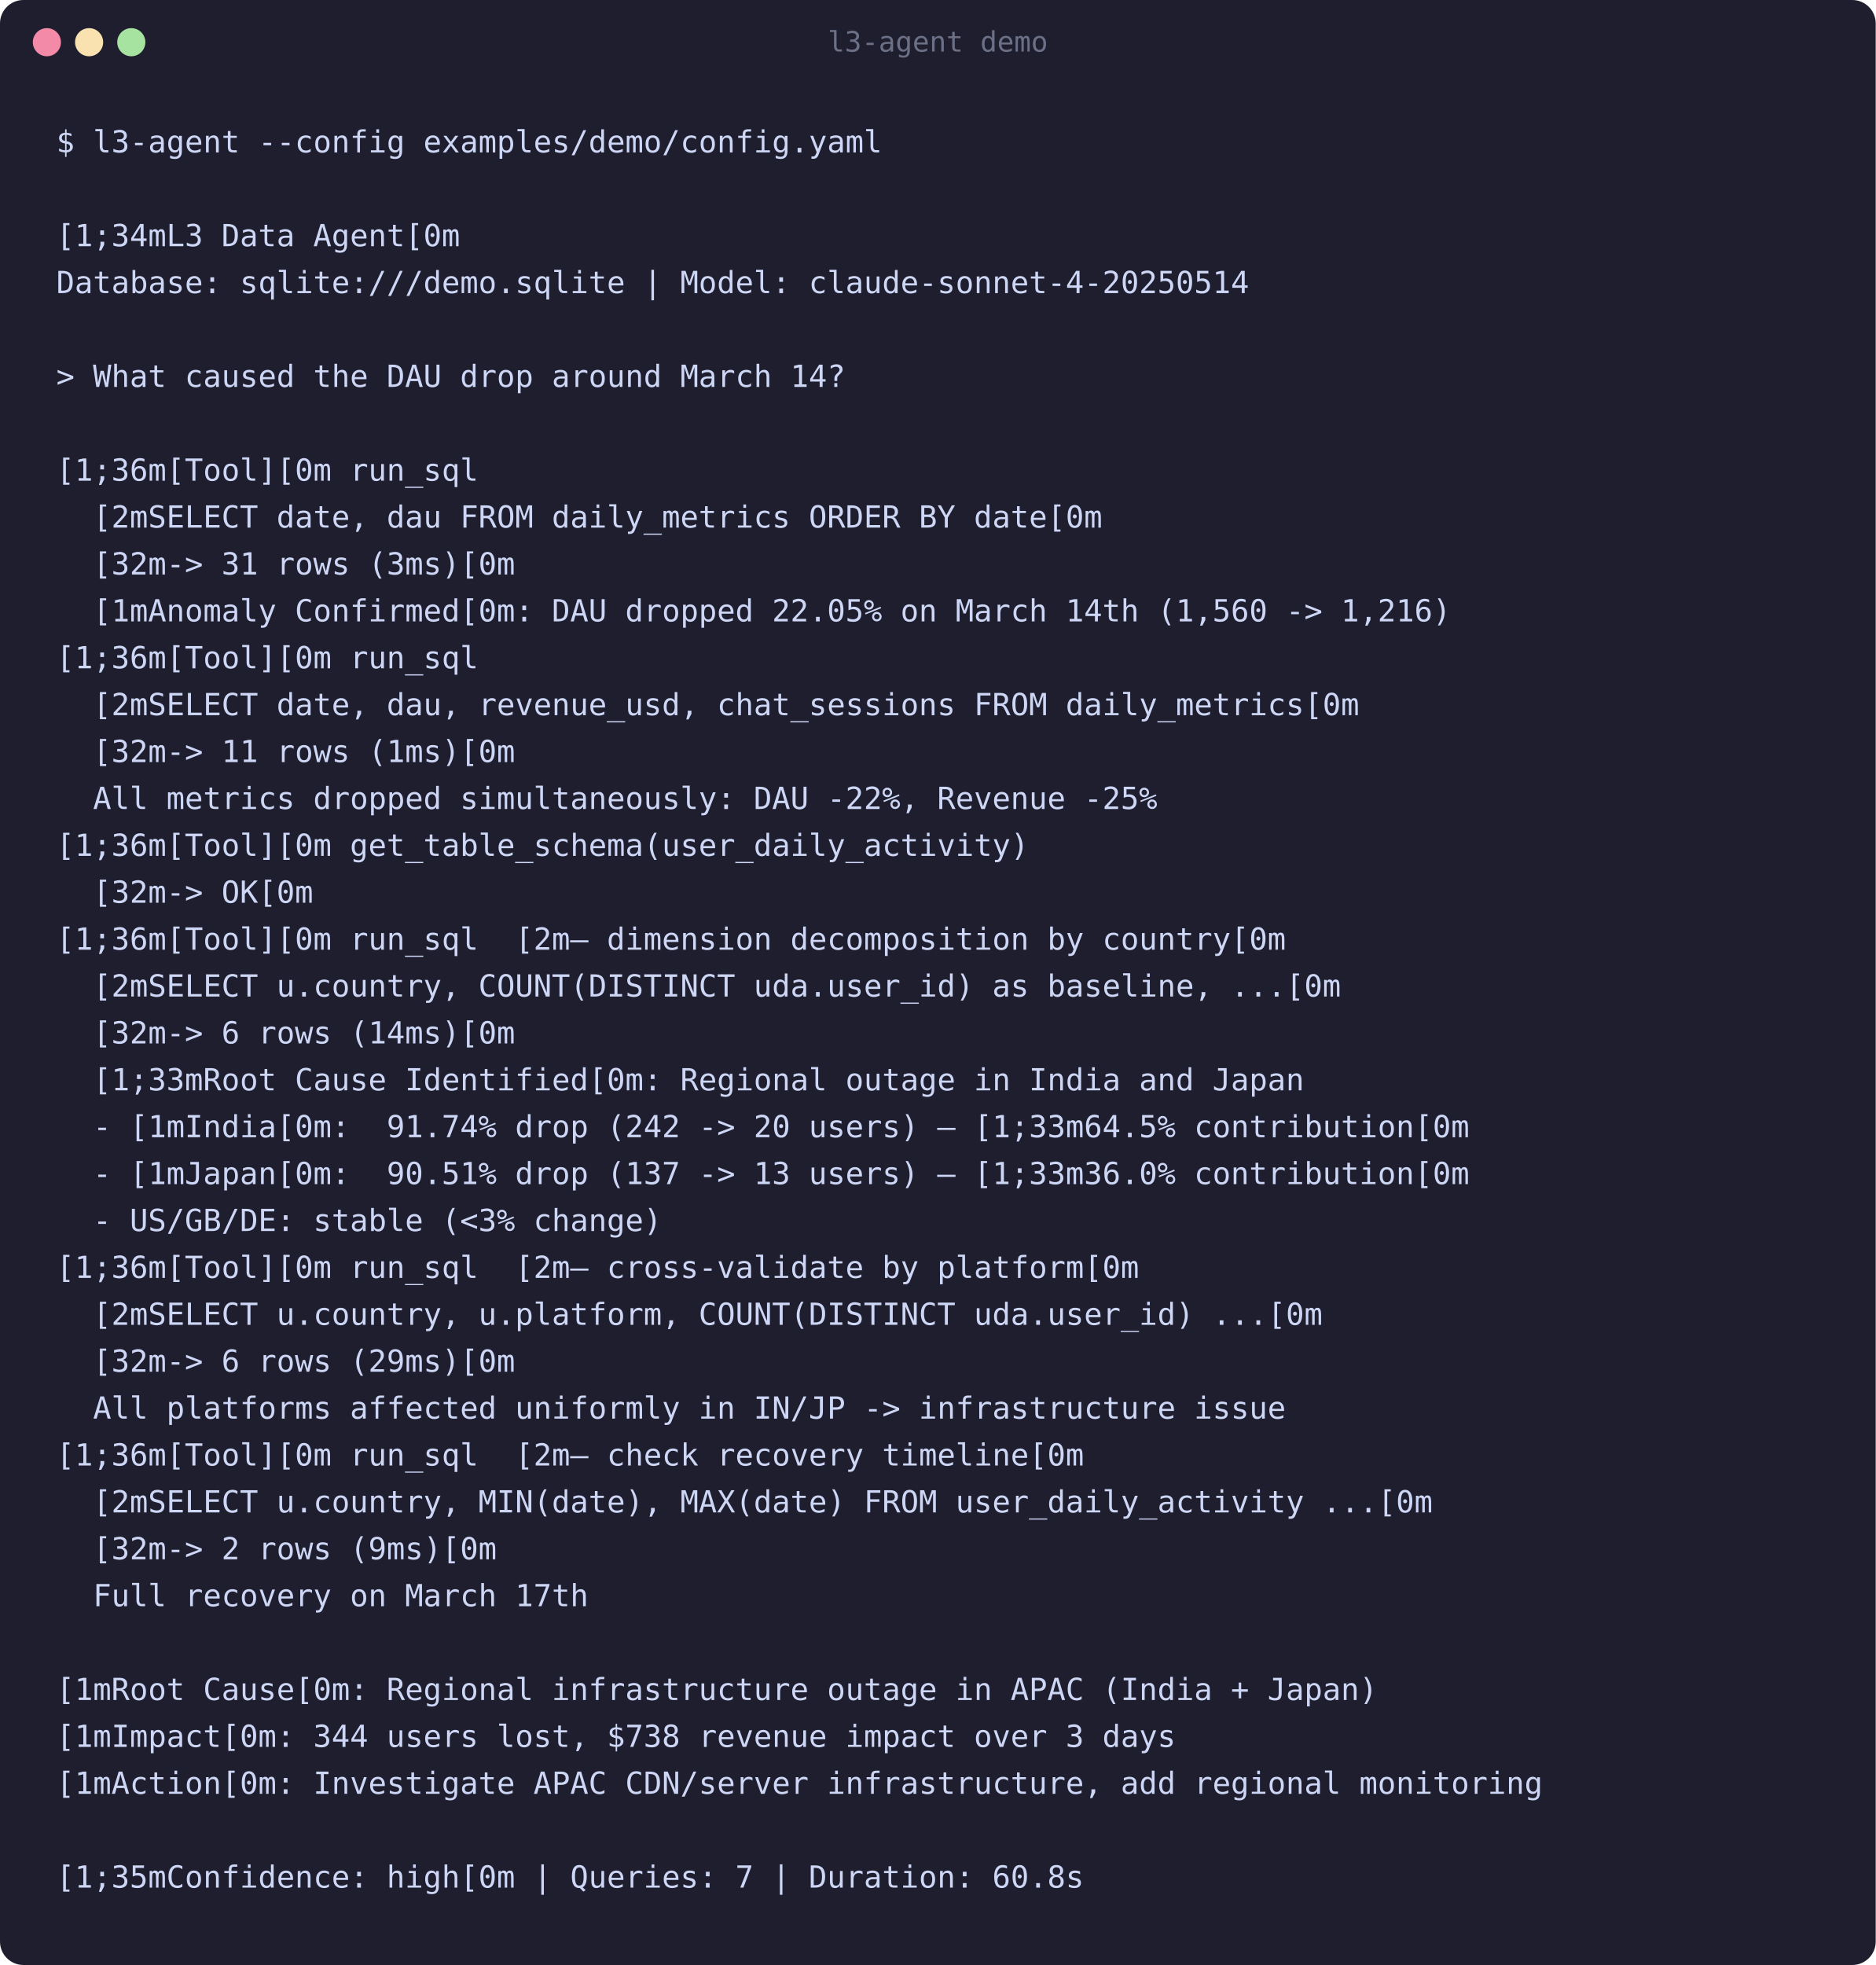
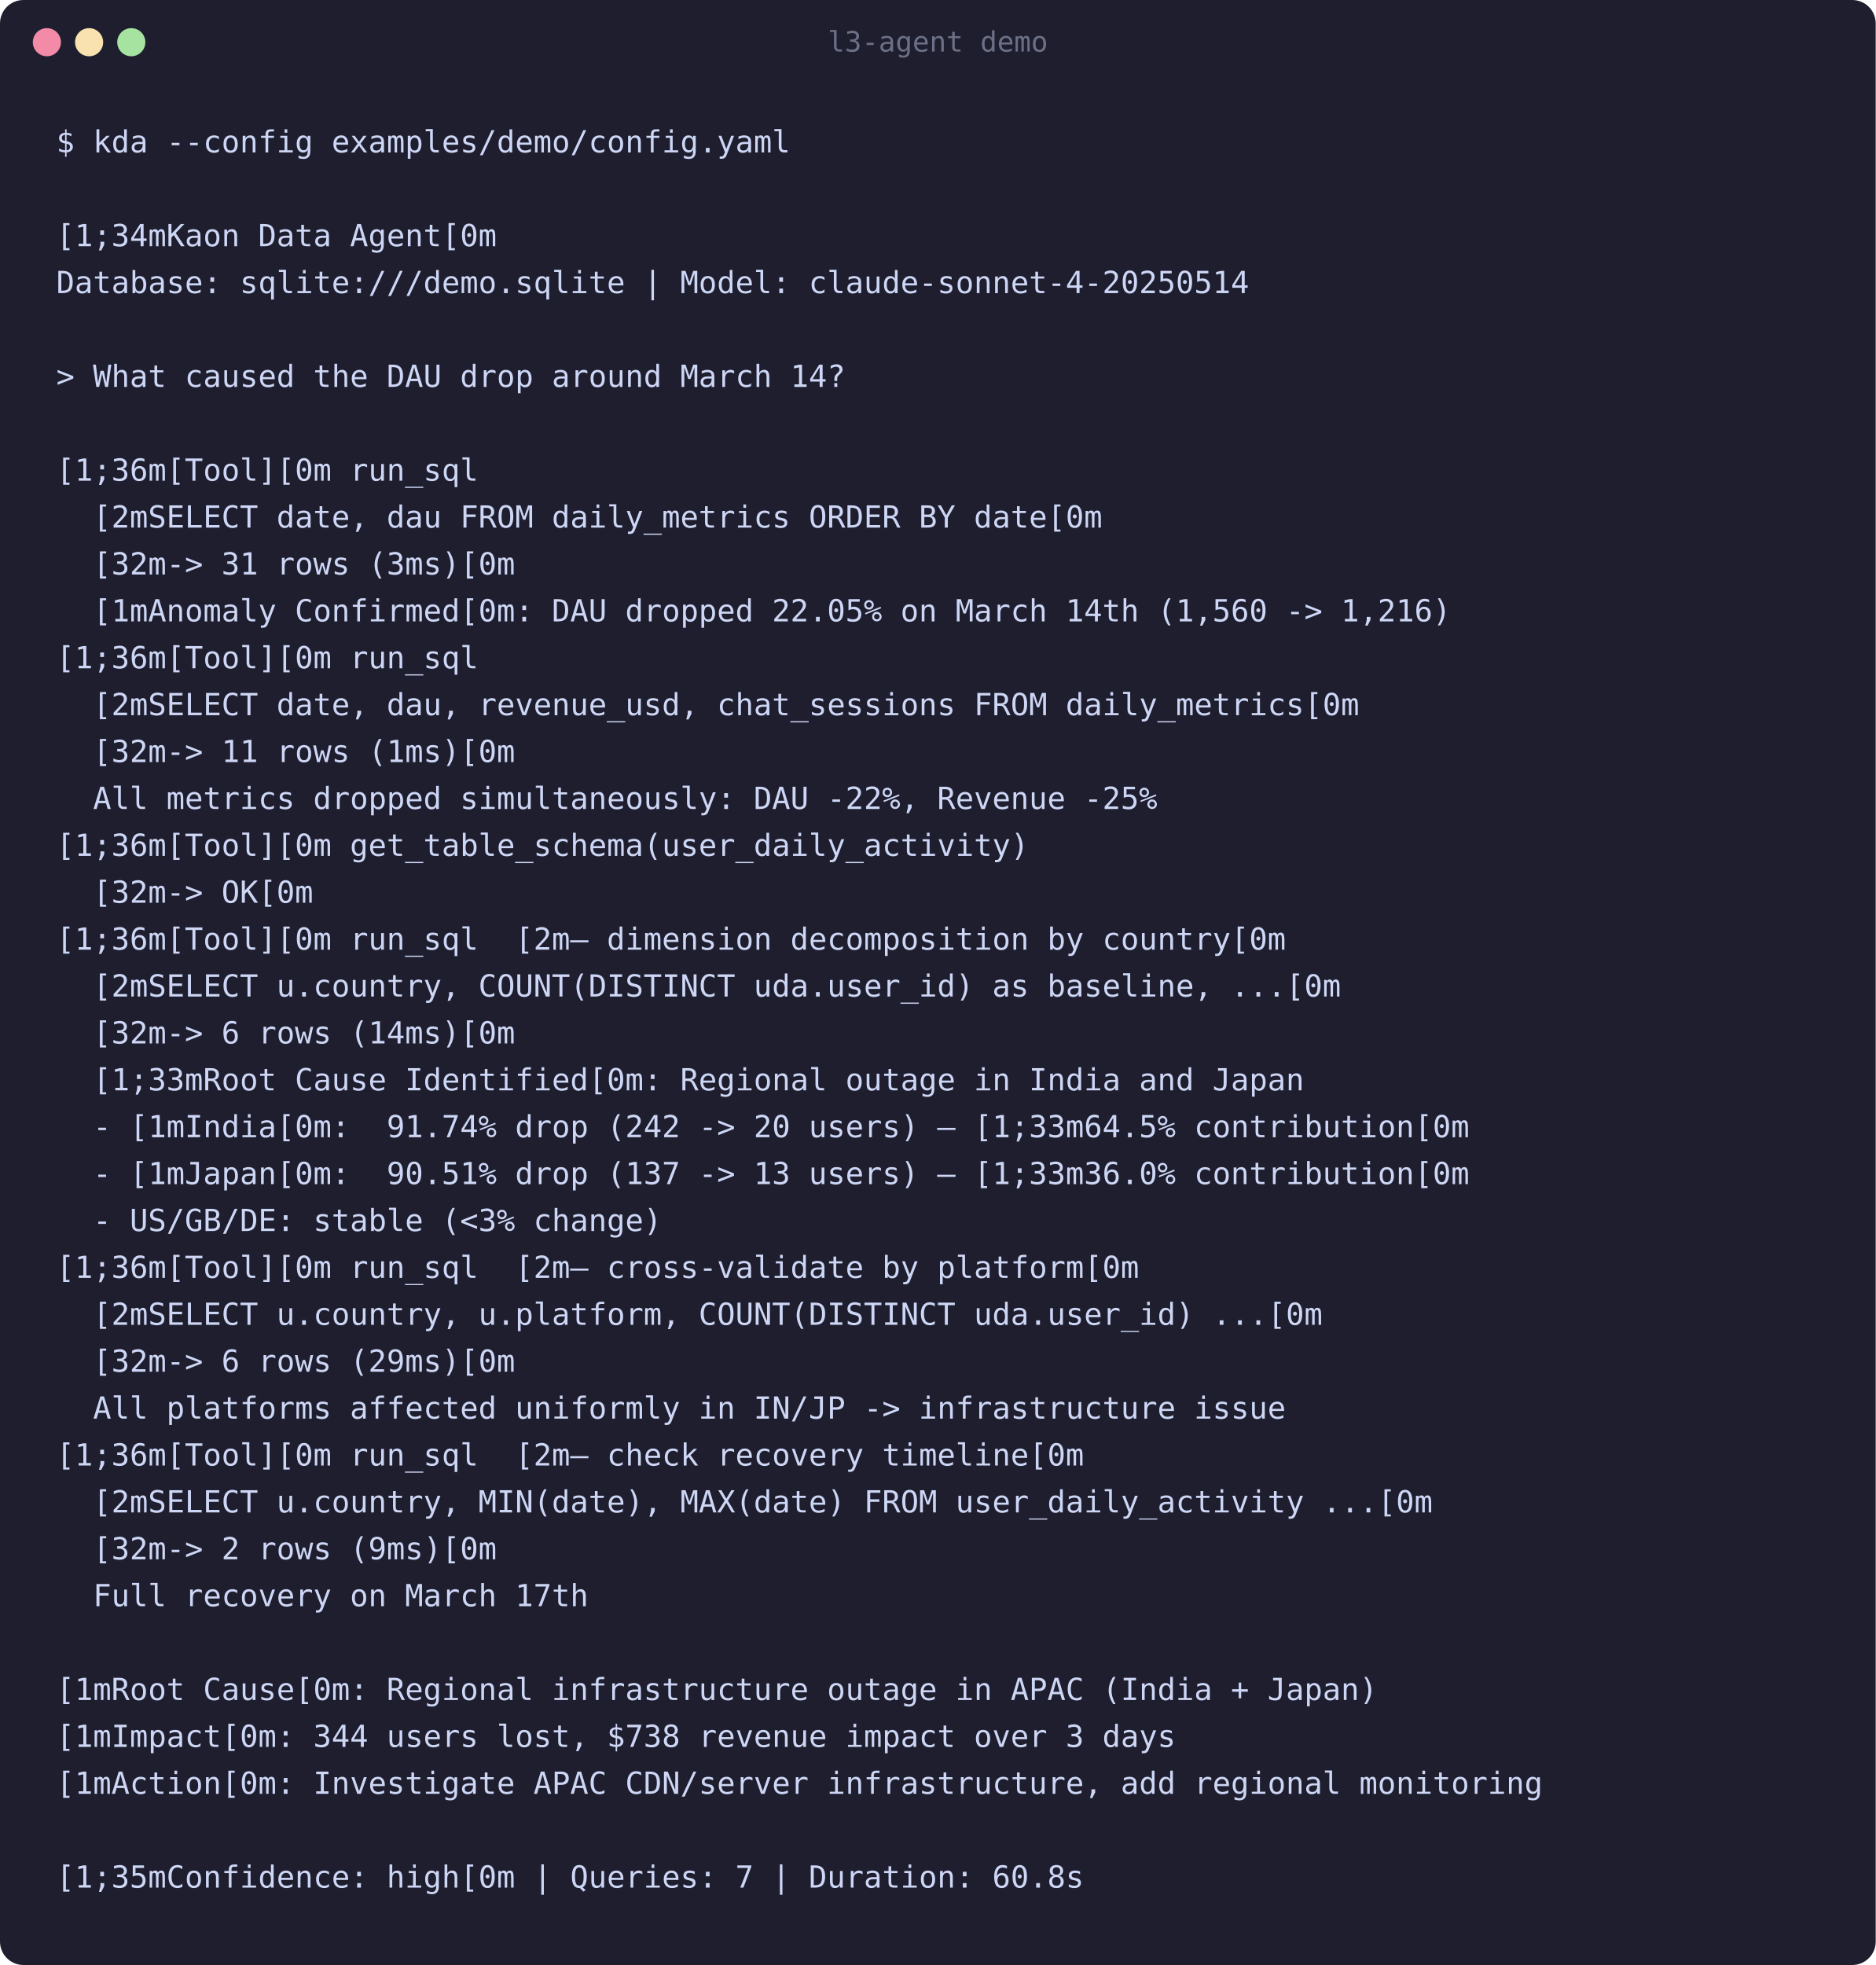
<svg xmlns="http://www.w3.org/2000/svg" width="800" height="838" viewBox="0 0 800 838">
  <rect width="100%" height="100%" rx="10" fill="#1e1e2e" />
  <circle cx="20" cy="18" r="6" fill="#f38ba8" />
  <circle cx="38" cy="18" r="6" fill="#f9e2af" />
  <circle cx="56" cy="18" r="6" fill="#a6e3a1" />
  <text x="400" y="22" fill="#6c7086" font-family="JetBrains Mono, Menlo, Monaco, Consolas, monospace" font-size="12" text-anchor="middle">l3-agent demo</text>
-   <text x="24" y="65" fill="#cdd6f4" font-family="JetBrains Mono, Menlo, Monaco, Consolas, monospace" font-size="13" xml:space="preserve">$ l3-agent --config examples/demo/config.yaml</text>
-   <text x="24" y="105" fill="#cdd6f4" font-family="JetBrains Mono, Menlo, Monaco, Consolas, monospace" font-size="13" xml:space="preserve">[1;34mL3 Data Agent[0m</text>
+   <text x="24" y="65" fill="#cdd6f4" font-family="JetBrains Mono, Menlo, Monaco, Consolas, monospace" font-size="13" xml:space="preserve">$ kda --config examples/demo/config.yaml</text>
+   <text x="24" y="105" fill="#cdd6f4" font-family="JetBrains Mono, Menlo, Monaco, Consolas, monospace" font-size="13" xml:space="preserve">[1;34mKaon Data Agent[0m</text>
  <text x="24" y="125" fill="#cdd6f4" font-family="JetBrains Mono, Menlo, Monaco, Consolas, monospace" font-size="13" xml:space="preserve">Database: sqlite:///demo.sqlite | Model: claude-sonnet-4-20250514</text>
  <text x="24" y="165" fill="#cdd6f4" font-family="JetBrains Mono, Menlo, Monaco, Consolas, monospace" font-size="13" xml:space="preserve">&gt; What caused the DAU drop around March 14?</text>
  <text x="24" y="205" fill="#cdd6f4" font-family="JetBrains Mono, Menlo, Monaco, Consolas, monospace" font-size="13" xml:space="preserve">[1;36m[Tool][0m run_sql</text>
  <text x="24" y="225" fill="#cdd6f4" font-family="JetBrains Mono, Menlo, Monaco, Consolas, monospace" font-size="13" xml:space="preserve">  [2mSELECT date, dau FROM daily_metrics ORDER BY date[0m</text>
  <text x="24" y="245" fill="#cdd6f4" font-family="JetBrains Mono, Menlo, Monaco, Consolas, monospace" font-size="13" xml:space="preserve">  [32m-&gt; 31 rows (3ms)[0m</text>
  <text x="24" y="265" fill="#cdd6f4" font-family="JetBrains Mono, Menlo, Monaco, Consolas, monospace" font-size="13" xml:space="preserve">  [1mAnomaly Confirmed[0m: DAU dropped 22.05% on March 14th (1,560 -&gt; 1,216)</text>
  <text x="24" y="285" fill="#cdd6f4" font-family="JetBrains Mono, Menlo, Monaco, Consolas, monospace" font-size="13" xml:space="preserve">[1;36m[Tool][0m run_sql</text>
  <text x="24" y="305" fill="#cdd6f4" font-family="JetBrains Mono, Menlo, Monaco, Consolas, monospace" font-size="13" xml:space="preserve">  [2mSELECT date, dau, revenue_usd, chat_sessions FROM daily_metrics[0m</text>
  <text x="24" y="325" fill="#cdd6f4" font-family="JetBrains Mono, Menlo, Monaco, Consolas, monospace" font-size="13" xml:space="preserve">  [32m-&gt; 11 rows (1ms)[0m</text>
  <text x="24" y="345" fill="#cdd6f4" font-family="JetBrains Mono, Menlo, Monaco, Consolas, monospace" font-size="13" xml:space="preserve">  All metrics dropped simultaneously: DAU -22%, Revenue -25%</text>
  <text x="24" y="365" fill="#cdd6f4" font-family="JetBrains Mono, Menlo, Monaco, Consolas, monospace" font-size="13" xml:space="preserve">[1;36m[Tool][0m get_table_schema(user_daily_activity)</text>
  <text x="24" y="385" fill="#cdd6f4" font-family="JetBrains Mono, Menlo, Monaco, Consolas, monospace" font-size="13" xml:space="preserve">  [32m-&gt; OK[0m</text>
  <text x="24" y="405" fill="#cdd6f4" font-family="JetBrains Mono, Menlo, Monaco, Consolas, monospace" font-size="13" xml:space="preserve">[1;36m[Tool][0m run_sql  [2m— dimension decomposition by country[0m</text>
  <text x="24" y="425" fill="#cdd6f4" font-family="JetBrains Mono, Menlo, Monaco, Consolas, monospace" font-size="13" xml:space="preserve">  [2mSELECT u.country, COUNT(DISTINCT uda.user_id) as baseline, ...[0m</text>
  <text x="24" y="445" fill="#cdd6f4" font-family="JetBrains Mono, Menlo, Monaco, Consolas, monospace" font-size="13" xml:space="preserve">  [32m-&gt; 6 rows (14ms)[0m</text>
  <text x="24" y="465" fill="#cdd6f4" font-family="JetBrains Mono, Menlo, Monaco, Consolas, monospace" font-size="13" xml:space="preserve">  [1;33mRoot Cause Identified[0m: Regional outage in India and Japan</text>
  <text x="24" y="485" fill="#cdd6f4" font-family="JetBrains Mono, Menlo, Monaco, Consolas, monospace" font-size="13" xml:space="preserve">  - [1mIndia[0m:  91.74% drop (242 -&gt; 20 users) — [1;33m64.5% contribution[0m</text>
  <text x="24" y="505" fill="#cdd6f4" font-family="JetBrains Mono, Menlo, Monaco, Consolas, monospace" font-size="13" xml:space="preserve">  - [1mJapan[0m:  90.51% drop (137 -&gt; 13 users) — [1;33m36.0% contribution[0m</text>
  <text x="24" y="525" fill="#cdd6f4" font-family="JetBrains Mono, Menlo, Monaco, Consolas, monospace" font-size="13" xml:space="preserve">  - US/GB/DE: stable (&lt;3% change)</text>
  <text x="24" y="545" fill="#cdd6f4" font-family="JetBrains Mono, Menlo, Monaco, Consolas, monospace" font-size="13" xml:space="preserve">[1;36m[Tool][0m run_sql  [2m— cross-validate by platform[0m</text>
  <text x="24" y="565" fill="#cdd6f4" font-family="JetBrains Mono, Menlo, Monaco, Consolas, monospace" font-size="13" xml:space="preserve">  [2mSELECT u.country, u.platform, COUNT(DISTINCT uda.user_id) ...[0m</text>
  <text x="24" y="585" fill="#cdd6f4" font-family="JetBrains Mono, Menlo, Monaco, Consolas, monospace" font-size="13" xml:space="preserve">  [32m-&gt; 6 rows (29ms)[0m</text>
  <text x="24" y="605" fill="#cdd6f4" font-family="JetBrains Mono, Menlo, Monaco, Consolas, monospace" font-size="13" xml:space="preserve">  All platforms affected uniformly in IN/JP -&gt; infrastructure issue</text>
  <text x="24" y="625" fill="#cdd6f4" font-family="JetBrains Mono, Menlo, Monaco, Consolas, monospace" font-size="13" xml:space="preserve">[1;36m[Tool][0m run_sql  [2m— check recovery timeline[0m</text>
  <text x="24" y="645" fill="#cdd6f4" font-family="JetBrains Mono, Menlo, Monaco, Consolas, monospace" font-size="13" xml:space="preserve">  [2mSELECT u.country, MIN(date), MAX(date) FROM user_daily_activity ...[0m</text>
  <text x="24" y="665" fill="#cdd6f4" font-family="JetBrains Mono, Menlo, Monaco, Consolas, monospace" font-size="13" xml:space="preserve">  [32m-&gt; 2 rows (9ms)[0m</text>
  <text x="24" y="685" fill="#cdd6f4" font-family="JetBrains Mono, Menlo, Monaco, Consolas, monospace" font-size="13" xml:space="preserve">  Full recovery on March 17th</text>
  <text x="24" y="725" fill="#cdd6f4" font-family="JetBrains Mono, Menlo, Monaco, Consolas, monospace" font-size="13" xml:space="preserve">[1mRoot Cause[0m: Regional infrastructure outage in APAC (India + Japan)</text>
  <text x="24" y="745" fill="#cdd6f4" font-family="JetBrains Mono, Menlo, Monaco, Consolas, monospace" font-size="13" xml:space="preserve">[1mImpact[0m: 344 users lost, $738 revenue impact over 3 days</text>
  <text x="24" y="765" fill="#cdd6f4" font-family="JetBrains Mono, Menlo, Monaco, Consolas, monospace" font-size="13" xml:space="preserve">[1mAction[0m: Investigate APAC CDN/server infrastructure, add regional monitoring</text>
  <text x="24" y="805" fill="#cdd6f4" font-family="JetBrains Mono, Menlo, Monaco, Consolas, monospace" font-size="13" xml:space="preserve">[1;35mConfidence: high[0m | Queries: 7 | Duration: 60.8s</text>
</svg>
